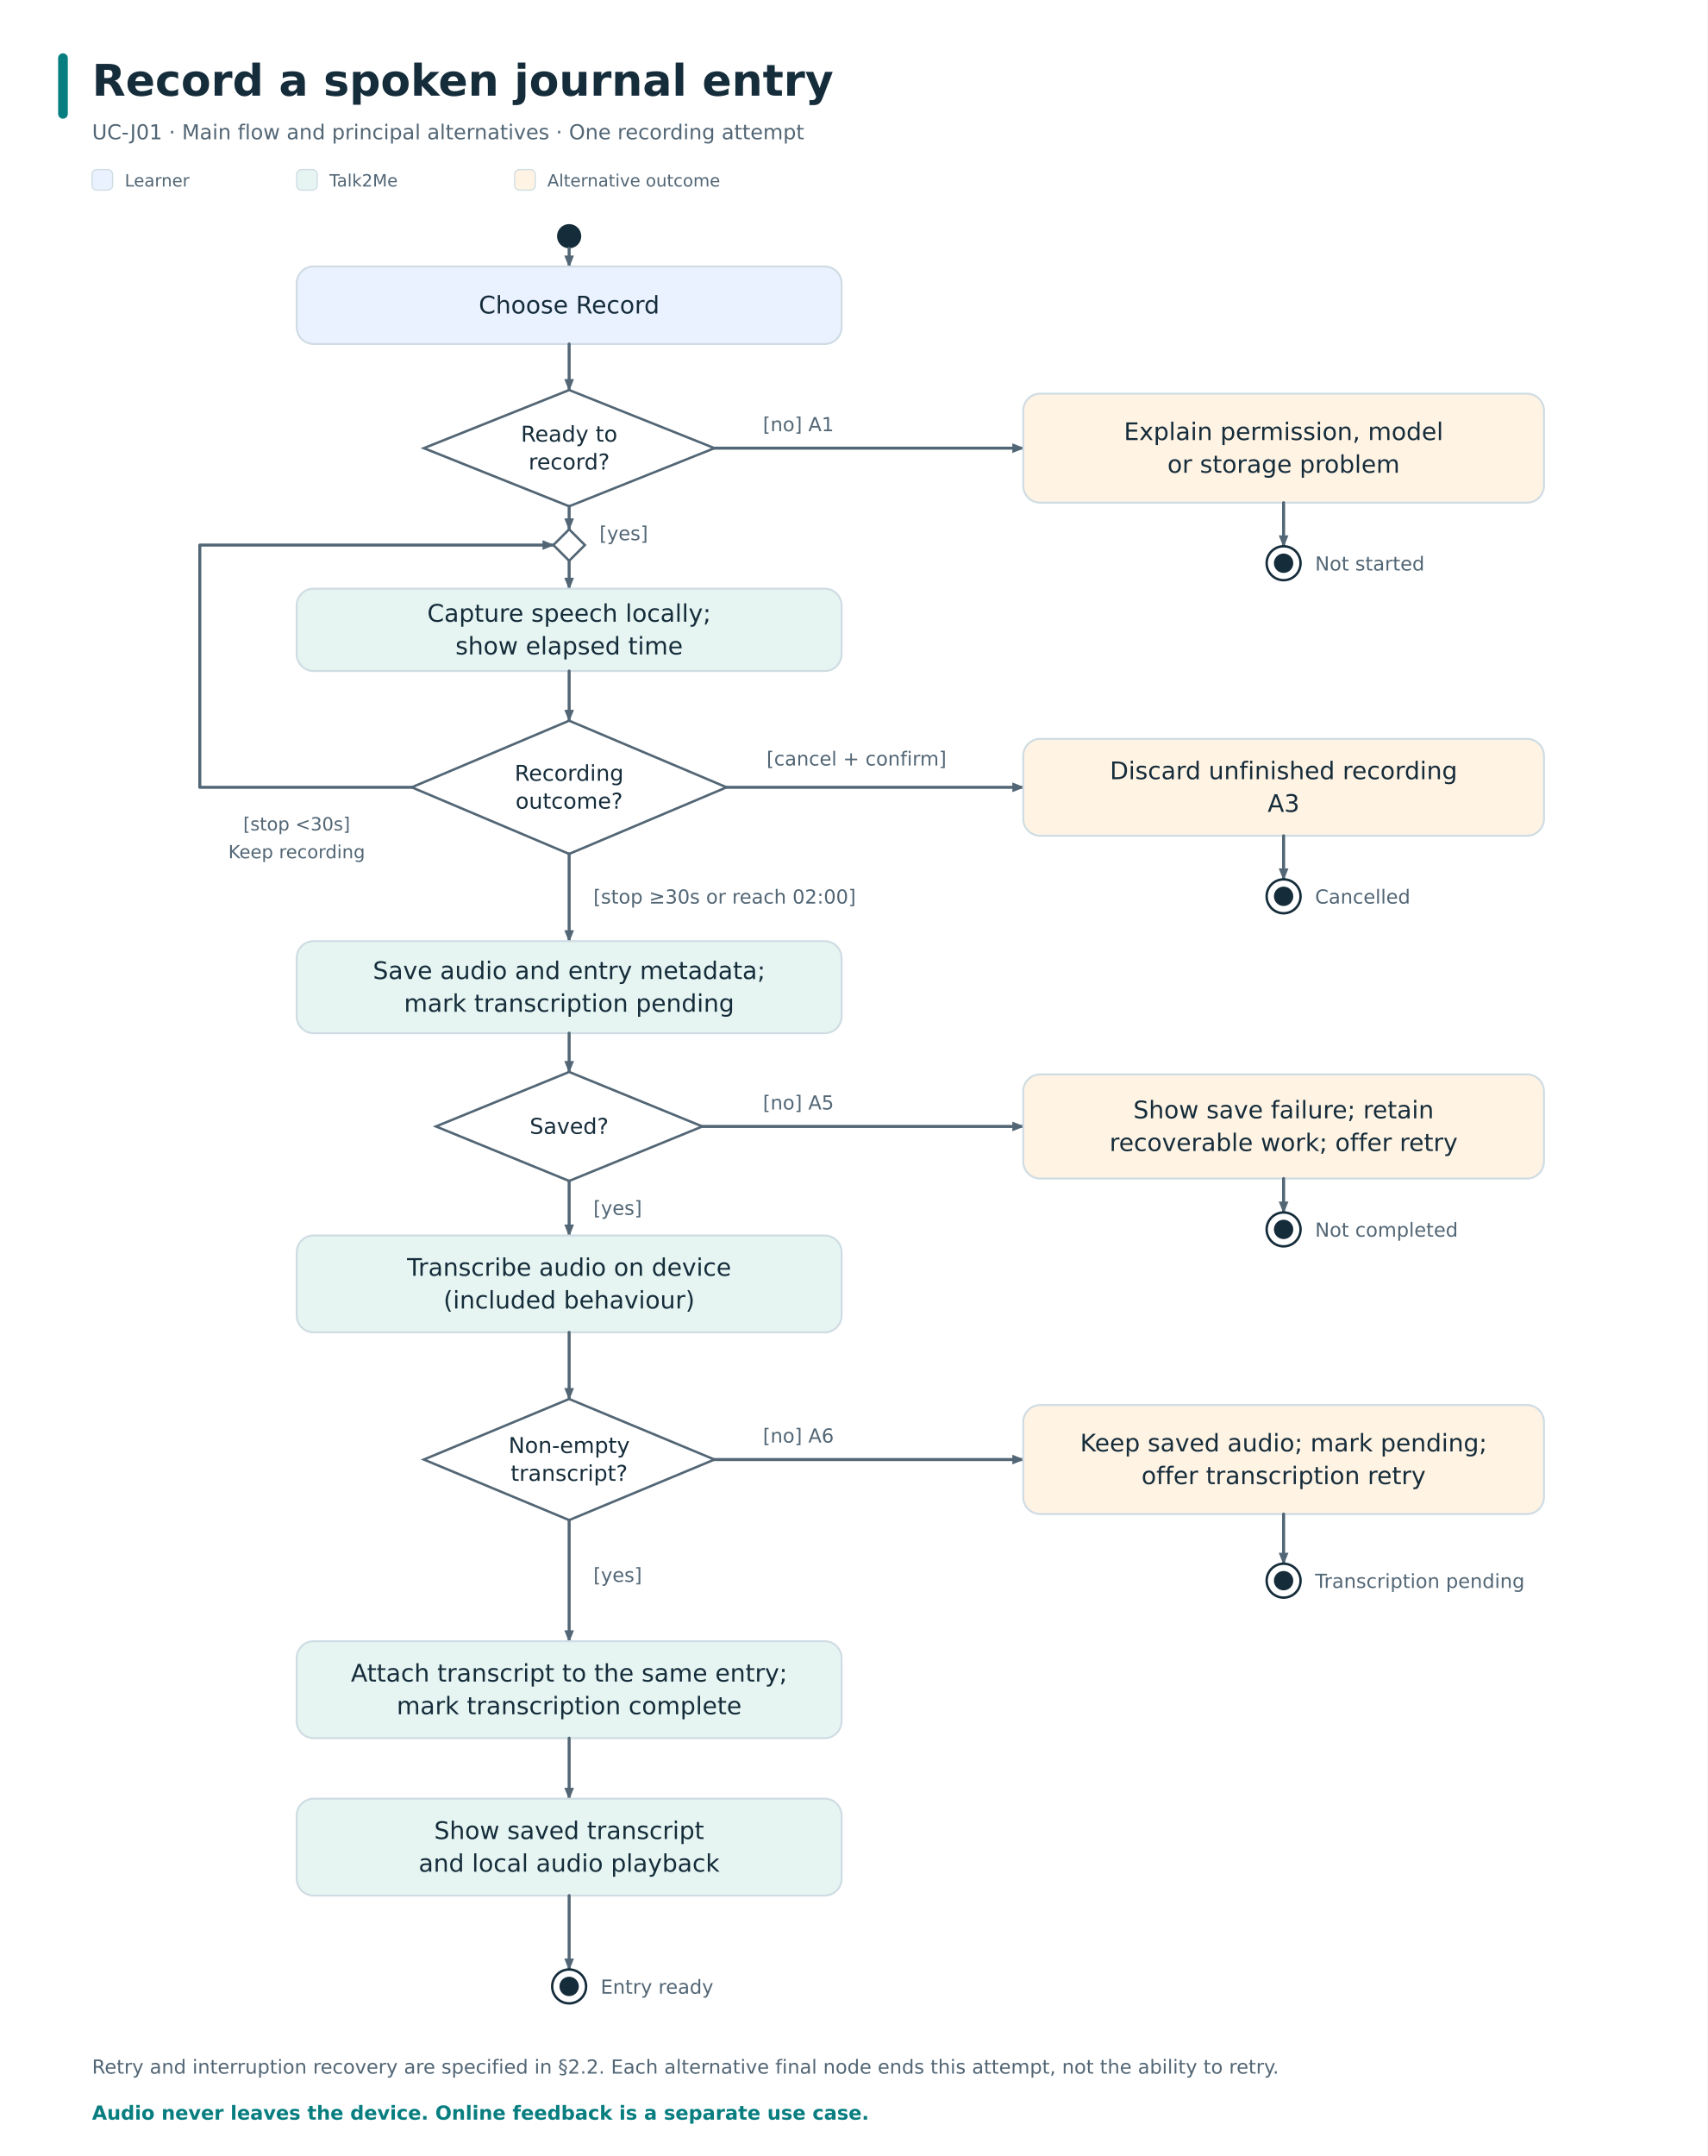
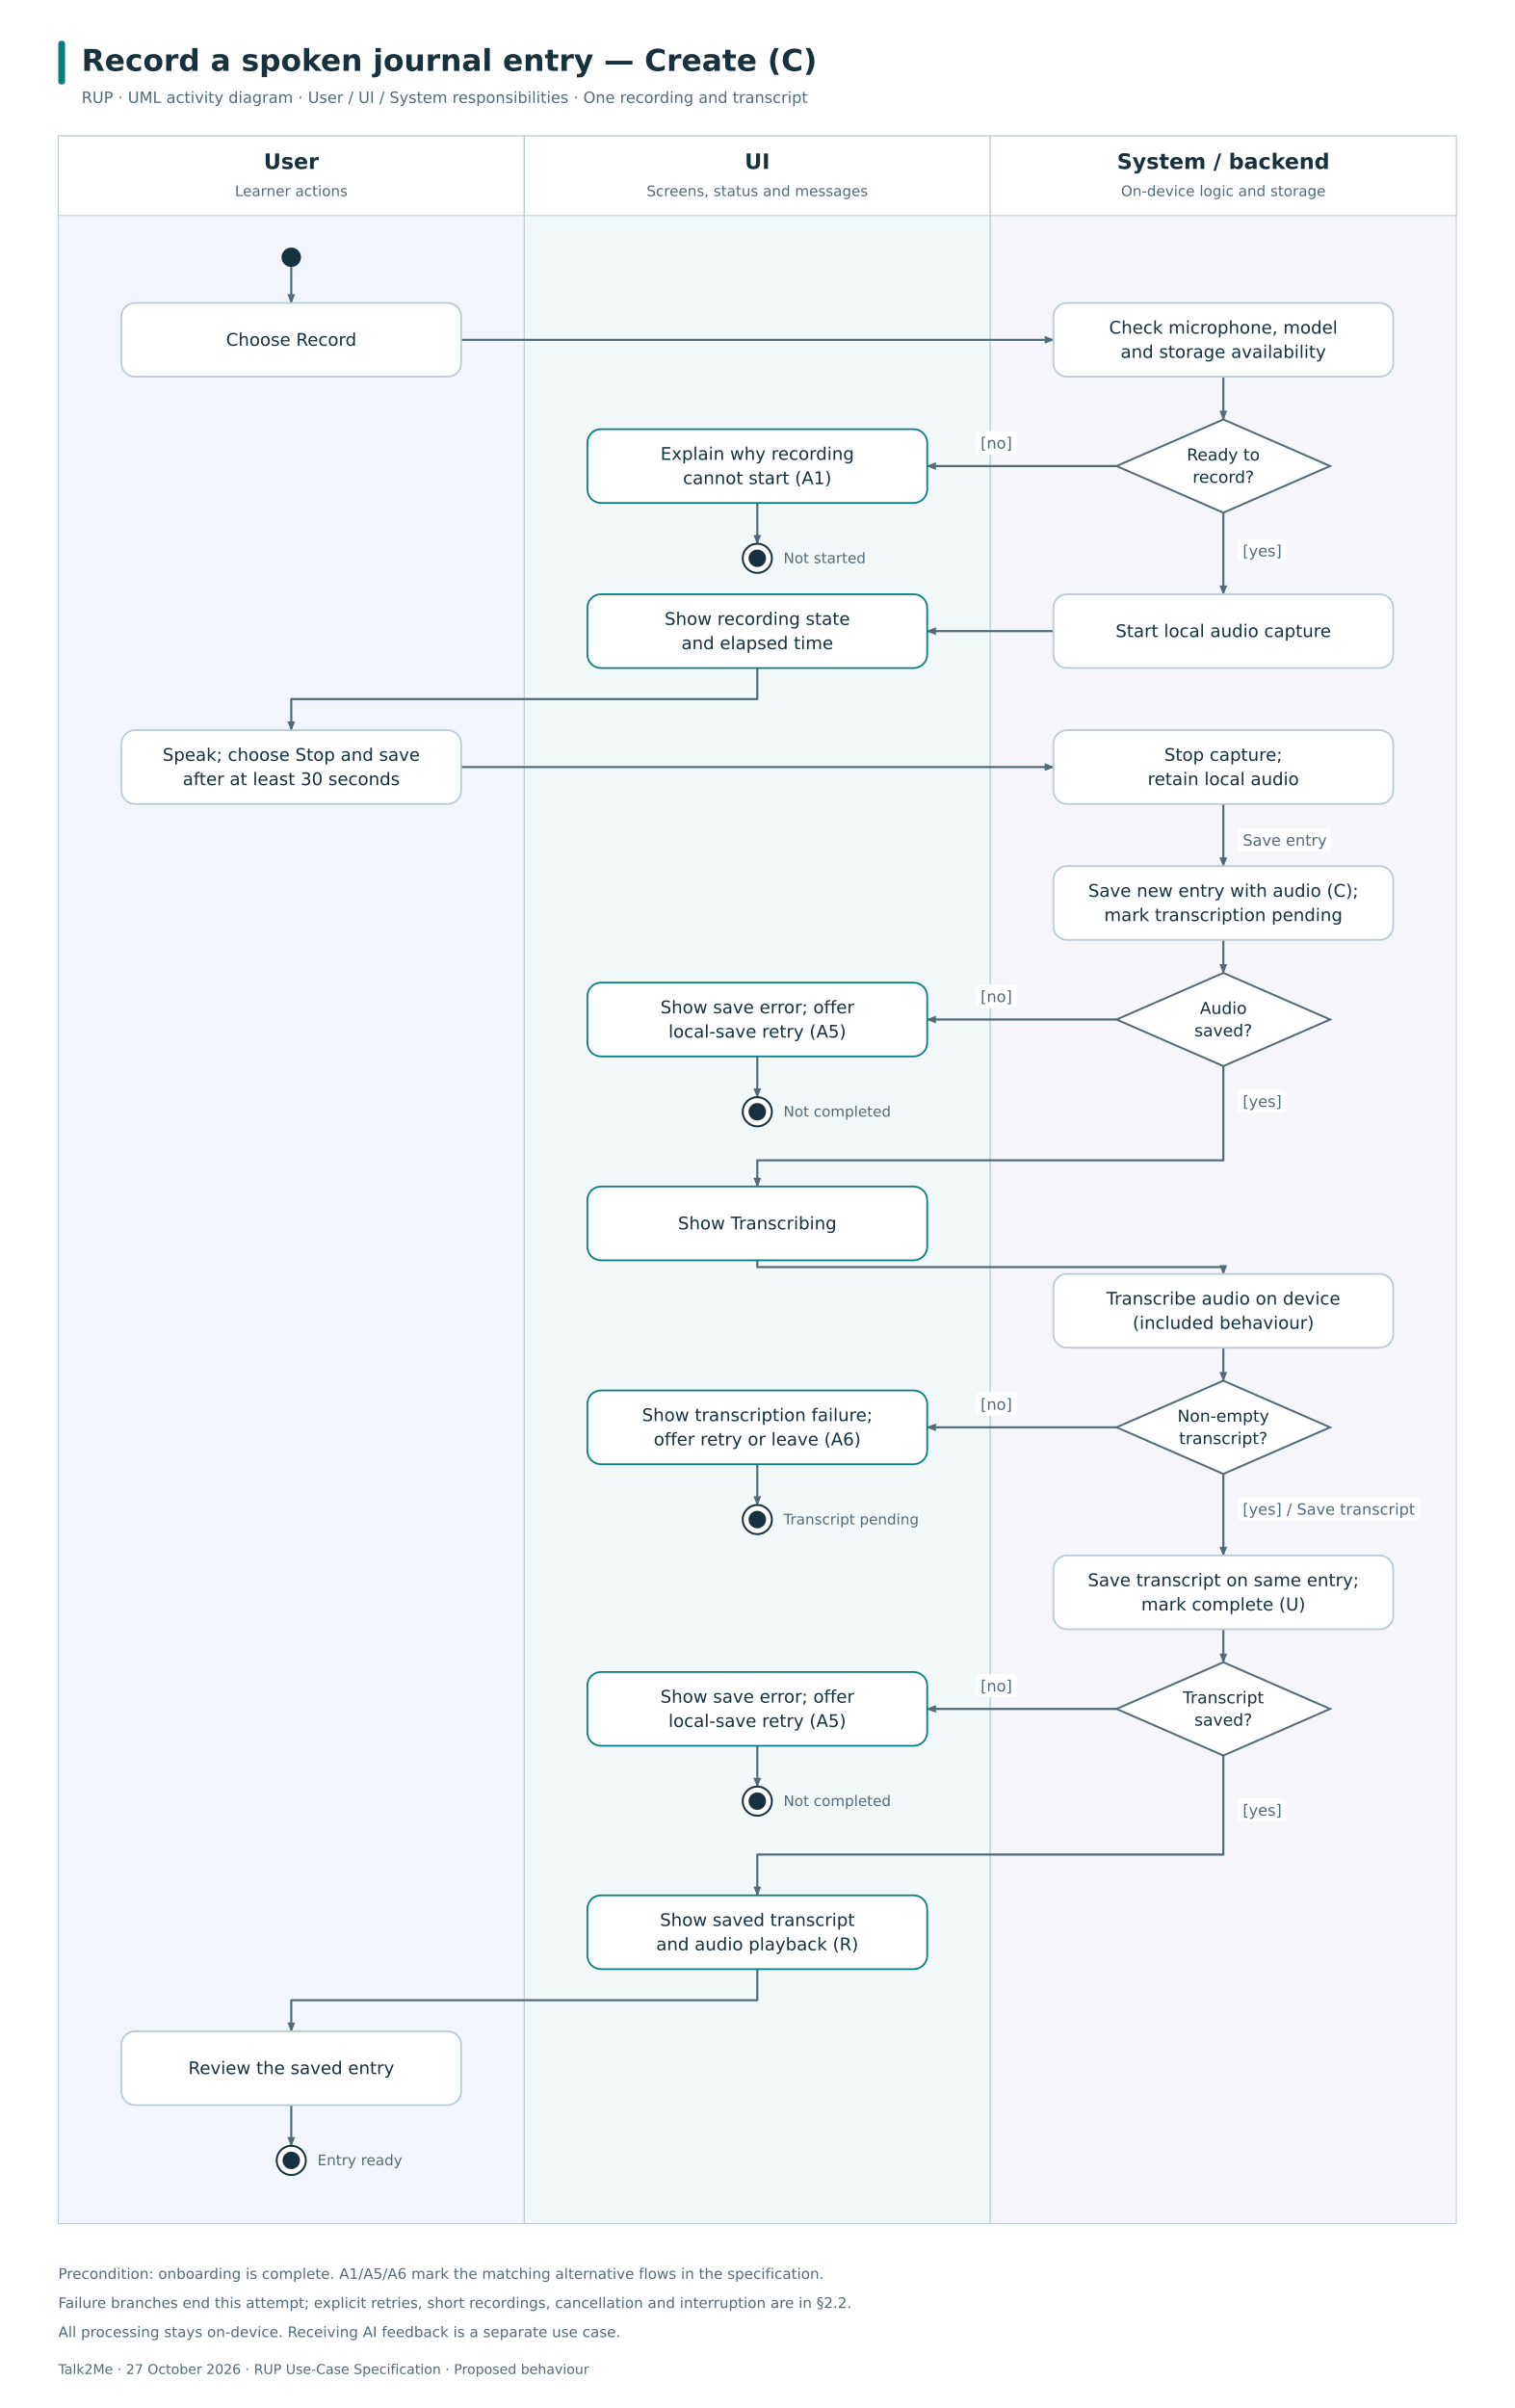
- <svg xmlns="http://www.w3.org/2000/svg" width="1410" height="1780" viewBox="0 0 1410 1780" role="img">
+ <svg xmlns="http://www.w3.org/2000/svg" width="1560" height="2480" viewBox="0 0 1560 2480" role="img">
  <defs>
    <marker id="arrow" markerWidth="10" markerHeight="8" refX="9" refY="4" orient="auto" markerUnits="userSpaceOnUse">
-       <path d="M0,0 L10,4 L0,8 Z" fill="#526675" />
+       <path d="M0,0 L10,4 L0,8 Z" fill="#536B78" />
    </marker>
  </defs>
-   <rect x="0" y="0" width="1410" height="1780" rx="0" fill="white" stroke="none" stroke-width="1" />
-   <rect x="48" y="44" width="8" height="54" rx="4" fill="#087E80" stroke="none" stroke-width="1" />
-   <text x="76" y="79" fill="#152C3A" font-family="DejaVu Sans, sans-serif" font-size="36" font-weight="700" text-anchor="start">Record a spoken journal entry</text>
-   <text x="76" y="115" fill="#526675" font-family="DejaVu Sans, sans-serif" font-size="17" font-weight="400" text-anchor="start">UC-J01 · Main flow and principal alternatives · One recording attempt</text>
-   <rect x="76" y="140" width="17" height="17" rx="4" fill="#EAF1FF" stroke="#CFDCE3" stroke-width="1" />
-   <text x="103" y="154" fill="#526675" font-family="DejaVu Sans, sans-serif" font-size="14" font-weight="400" text-anchor="start">Learner</text>
-   <rect x="245" y="140" width="17" height="17" rx="4" fill="#E6F5F2" stroke="#CFDCE3" stroke-width="1" />
-   <text x="272" y="154" fill="#526675" font-family="DejaVu Sans, sans-serif" font-size="14" font-weight="400" text-anchor="start">Talk2Me</text>
-   <rect x="425" y="140" width="17" height="17" rx="4" fill="#FFF3E4" stroke="#CFDCE3" stroke-width="1" />
-   <text x="452" y="154" fill="#526675" font-family="DejaVu Sans, sans-serif" font-size="14" font-weight="400" text-anchor="start">Alternative outcome</text>
-   <circle cx="470" cy="195" r="10" fill="#152C3A" stroke="none" stroke-width="1" />
-   <path d="M470,205 L470,220" fill="none" stroke="#526675" stroke-width="2.5" stroke-linecap="round" stroke-linejoin="round" marker-end="url(#arrow)" />
-   <rect x="245.0" y="220.0" width="450" height="64" rx="14" fill="#EAF1FF" stroke="#CFDCE3" stroke-width="1.6" />
-   <text x="470" y="258.8" fill="#152C3A" font-family="DejaVu Sans, sans-serif" font-size="20" font-weight="400" text-anchor="middle">Choose Record</text>
-   <path d="M470,284 L470,322" fill="none" stroke="#526675" stroke-width="2.5" stroke-linecap="round" stroke-linejoin="round" marker-end="url(#arrow)" />
-   <polygon points="470,322.0 590.0,370 470,418.0 350.0,370" fill="white" stroke="#526675" stroke-width="2" />
-   <text x="470" y="364.62" fill="#152C3A" font-family="DejaVu Sans, sans-serif" font-size="18" font-weight="400" text-anchor="middle">Ready to</text>
-   <text x="470" y="387.62" fill="#152C3A" font-family="DejaVu Sans, sans-serif" font-size="18" font-weight="400" text-anchor="middle">record?</text>
-   <path d="M590,370 L845,370" fill="none" stroke="#526675" stroke-width="2.5" stroke-linecap="round" stroke-linejoin="round" marker-end="url(#arrow)" />
-   <text x="630" y="356" fill="#526675" font-family="DejaVu Sans, sans-serif" font-size="16" font-weight="400" text-anchor="start">[no] A1</text>
-   <rect x="845.0" y="325.0" width="430" height="90" rx="14" fill="#FFF3E4" stroke="#CFDCE3" stroke-width="1.6" />
-   <text x="1060" y="363.3" fill="#152C3A" font-family="DejaVu Sans, sans-serif" font-size="20" font-weight="400" text-anchor="middle">Explain permission, model</text>
-   <text x="1060" y="390.3" fill="#152C3A" font-family="DejaVu Sans, sans-serif" font-size="20" font-weight="400" text-anchor="middle">or storage problem</text>
-   <path d="M1060,415 L1060,451" fill="none" stroke="#526675" stroke-width="2.5" stroke-linecap="round" stroke-linejoin="round" marker-end="url(#arrow)" />
-   <circle cx="1060" cy="465" r="14" fill="white" stroke="#152C3A" stroke-width="2" />
-   <circle cx="1060" cy="465" r="8" fill="#152C3A" stroke="none" stroke-width="1" />
-   <text x="1086" y="471" fill="#526675" font-family="DejaVu Sans, sans-serif" font-size="16" font-weight="400" text-anchor="start">Not started</text>
-   <path d="M470,418 L470,437" fill="none" stroke="#526675" stroke-width="2.5" stroke-linecap="round" stroke-linejoin="round" marker-end="url(#arrow)" />
-   <text x="495" y="446" fill="#526675" font-family="DejaVu Sans, sans-serif" font-size="16" font-weight="400" text-anchor="start">[yes]</text>
-   <polygon points="470,437.0 483.0,450 470,463.0 457.0,450" fill="white" stroke="#526675" stroke-width="2" />
-   <text x="470" y="456.12" fill="#152C3A" font-family="DejaVu Sans, sans-serif" font-size="18" font-weight="400" text-anchor="middle" />
-   <path d="M470,463 L470,486" fill="none" stroke="#526675" stroke-width="2.5" stroke-linecap="round" stroke-linejoin="round" marker-end="url(#arrow)" />
-   <rect x="245.0" y="486.0" width="450" height="68" rx="14" fill="#E6F5F2" stroke="#CFDCE3" stroke-width="1.6" />
-   <text x="470" y="513.3" fill="#152C3A" font-family="DejaVu Sans, sans-serif" font-size="20" font-weight="400" text-anchor="middle">Capture speech locally;</text>
-   <text x="470" y="540.3" fill="#152C3A" font-family="DejaVu Sans, sans-serif" font-size="20" font-weight="400" text-anchor="middle">show elapsed time</text>
-   <path d="M470,554 L470,595" fill="none" stroke="#526675" stroke-width="2.5" stroke-linecap="round" stroke-linejoin="round" marker-end="url(#arrow)" />
-   <polygon points="470,595.0 600.0,650 470,705.0 340.0,650" fill="white" stroke="#526675" stroke-width="2" />
-   <text x="470" y="644.62" fill="#152C3A" font-family="DejaVu Sans, sans-serif" font-size="18" font-weight="400" text-anchor="middle">Recording</text>
-   <text x="470" y="667.62" fill="#152C3A" font-family="DejaVu Sans, sans-serif" font-size="18" font-weight="400" text-anchor="middle">outcome?</text>
-   <path d="M340,650 L165,650 L165,450 L457,450" fill="none" stroke="#526675" stroke-width="2.5" stroke-linecap="round" stroke-linejoin="round" marker-end="url(#arrow)" />
-   <text x="245" y="685.6" fill="#526675" font-family="DejaVu Sans, sans-serif" font-size="15" font-weight="400" text-anchor="middle">[stop &lt;30s]</text>
-   <text x="245" y="708.6" fill="#526675" font-family="DejaVu Sans, sans-serif" font-size="15" font-weight="400" text-anchor="middle">Keep recording</text>
-   <path d="M600,650 L845,650" fill="none" stroke="#526675" stroke-width="2.5" stroke-linecap="round" stroke-linejoin="round" marker-end="url(#arrow)" />
-   <text x="633" y="632" fill="#526675" font-family="DejaVu Sans, sans-serif" font-size="16" font-weight="400" text-anchor="start">[cancel + confirm]</text>
-   <rect x="845.0" y="610.0" width="430" height="80" rx="14" fill="#FFF3E4" stroke="#CFDCE3" stroke-width="1.6" />
-   <text x="1060" y="643.3" fill="#152C3A" font-family="DejaVu Sans, sans-serif" font-size="20" font-weight="400" text-anchor="middle">Discard unfinished recording</text>
-   <text x="1060" y="670.3" fill="#152C3A" font-family="DejaVu Sans, sans-serif" font-size="20" font-weight="400" text-anchor="middle">A3</text>
-   <path d="M1060,690 L1060,726" fill="none" stroke="#526675" stroke-width="2.5" stroke-linecap="round" stroke-linejoin="round" marker-end="url(#arrow)" />
-   <circle cx="1060" cy="740" r="14" fill="white" stroke="#152C3A" stroke-width="2" />
-   <circle cx="1060" cy="740" r="8" fill="#152C3A" stroke="none" stroke-width="1" />
-   <text x="1086" y="746" fill="#526675" font-family="DejaVu Sans, sans-serif" font-size="16" font-weight="400" text-anchor="start">Cancelled</text>
-   <path d="M470,705 L470,777" fill="none" stroke="#526675" stroke-width="2.5" stroke-linecap="round" stroke-linejoin="round" marker-end="url(#arrow)" />
-   <text x="490" y="746" fill="#526675" font-family="DejaVu Sans, sans-serif" font-size="16" font-weight="400" text-anchor="start">[stop ≥30s or reach 02:00]</text>
-   <rect x="245.0" y="777.0" width="450" height="76" rx="14" fill="#E6F5F2" stroke="#CFDCE3" stroke-width="1.6" />
-   <text x="470" y="808.3" fill="#152C3A" font-family="DejaVu Sans, sans-serif" font-size="20" font-weight="400" text-anchor="middle">Save audio and entry metadata;</text>
-   <text x="470" y="835.3" fill="#152C3A" font-family="DejaVu Sans, sans-serif" font-size="20" font-weight="400" text-anchor="middle">mark transcription pending</text>
-   <path d="M470,853 L470,885" fill="none" stroke="#526675" stroke-width="2.5" stroke-linecap="round" stroke-linejoin="round" marker-end="url(#arrow)" />
-   <polygon points="470,885.0 580.0,930 470,975.0 360.0,930" fill="white" stroke="#526675" stroke-width="2" />
-   <text x="470" y="936.12" fill="#152C3A" font-family="DejaVu Sans, sans-serif" font-size="18" font-weight="400" text-anchor="middle">Saved?</text>
-   <path d="M580,930 L845,930" fill="none" stroke="#526675" stroke-width="2.5" stroke-linecap="round" stroke-linejoin="round" marker-end="url(#arrow)" />
-   <text x="630" y="916" fill="#526675" font-family="DejaVu Sans, sans-serif" font-size="16" font-weight="400" text-anchor="start">[no] A5</text>
-   <rect x="845.0" y="887.0" width="430" height="86" rx="14" fill="#FFF3E4" stroke="#CFDCE3" stroke-width="1.6" />
-   <text x="1060" y="923.3" fill="#152C3A" font-family="DejaVu Sans, sans-serif" font-size="20" font-weight="400" text-anchor="middle">Show save failure; retain</text>
-   <text x="1060" y="950.3" fill="#152C3A" font-family="DejaVu Sans, sans-serif" font-size="20" font-weight="400" text-anchor="middle">recoverable work; offer retry</text>
-   <path d="M1060,973 L1060,1001" fill="none" stroke="#526675" stroke-width="2.5" stroke-linecap="round" stroke-linejoin="round" marker-end="url(#arrow)" />
-   <circle cx="1060" cy="1015" r="14" fill="white" stroke="#152C3A" stroke-width="2" />
-   <circle cx="1060" cy="1015" r="8" fill="#152C3A" stroke="none" stroke-width="1" />
-   <text x="1086" y="1021" fill="#526675" font-family="DejaVu Sans, sans-serif" font-size="16" font-weight="400" text-anchor="start">Not completed</text>
-   <path d="M470,975 L470,1020" fill="none" stroke="#526675" stroke-width="2.5" stroke-linecap="round" stroke-linejoin="round" marker-end="url(#arrow)" />
-   <text x="490" y="1003" fill="#526675" font-family="DejaVu Sans, sans-serif" font-size="16" font-weight="400" text-anchor="start">[yes]</text>
-   <rect x="245.0" y="1020.0" width="450" height="80" rx="14" fill="#E6F5F2" stroke="#CFDCE3" stroke-width="1.6" />
-   <text x="470" y="1053.3" fill="#152C3A" font-family="DejaVu Sans, sans-serif" font-size="20" font-weight="400" text-anchor="middle">Transcribe audio on device</text>
-   <text x="470" y="1080.3" fill="#152C3A" font-family="DejaVu Sans, sans-serif" font-size="20" font-weight="400" text-anchor="middle">(included behaviour)</text>
-   <path d="M470,1100 L470,1155" fill="none" stroke="#526675" stroke-width="2.5" stroke-linecap="round" stroke-linejoin="round" marker-end="url(#arrow)" />
-   <polygon points="470,1155.0 590.0,1205 470,1255.0 350.0,1205" fill="white" stroke="#526675" stroke-width="2" />
-   <text x="470" y="1199.62" fill="#152C3A" font-family="DejaVu Sans, sans-serif" font-size="18" font-weight="400" text-anchor="middle">Non-empty</text>
-   <text x="470" y="1222.62" fill="#152C3A" font-family="DejaVu Sans, sans-serif" font-size="18" font-weight="400" text-anchor="middle">transcript?</text>
-   <path d="M590,1205 L845,1205" fill="none" stroke="#526675" stroke-width="2.5" stroke-linecap="round" stroke-linejoin="round" marker-end="url(#arrow)" />
-   <text x="630" y="1191" fill="#526675" font-family="DejaVu Sans, sans-serif" font-size="16" font-weight="400" text-anchor="start">[no] A6</text>
-   <rect x="845.0" y="1160.0" width="430" height="90" rx="14" fill="#FFF3E4" stroke="#CFDCE3" stroke-width="1.6" />
-   <text x="1060" y="1198.3" fill="#152C3A" font-family="DejaVu Sans, sans-serif" font-size="20" font-weight="400" text-anchor="middle">Keep saved audio; mark pending;</text>
-   <text x="1060" y="1225.3" fill="#152C3A" font-family="DejaVu Sans, sans-serif" font-size="20" font-weight="400" text-anchor="middle">offer transcription retry</text>
-   <path d="M1060,1250 L1060,1291" fill="none" stroke="#526675" stroke-width="2.5" stroke-linecap="round" stroke-linejoin="round" marker-end="url(#arrow)" />
-   <circle cx="1060" cy="1305" r="14" fill="white" stroke="#152C3A" stroke-width="2" />
-   <circle cx="1060" cy="1305" r="8" fill="#152C3A" stroke="none" stroke-width="1" />
-   <text x="1086" y="1311" fill="#526675" font-family="DejaVu Sans, sans-serif" font-size="16" font-weight="400" text-anchor="start">Transcription pending</text>
-   <path d="M470,1255 L470,1355" fill="none" stroke="#526675" stroke-width="2.5" stroke-linecap="round" stroke-linejoin="round" marker-end="url(#arrow)" />
-   <text x="490" y="1306" fill="#526675" font-family="DejaVu Sans, sans-serif" font-size="16" font-weight="400" text-anchor="start">[yes]</text>
-   <rect x="245.0" y="1355.0" width="450" height="80" rx="14" fill="#E6F5F2" stroke="#CFDCE3" stroke-width="1.6" />
-   <text x="470" y="1388.3" fill="#152C3A" font-family="DejaVu Sans, sans-serif" font-size="20" font-weight="400" text-anchor="middle">Attach transcript to the same entry;</text>
-   <text x="470" y="1415.3" fill="#152C3A" font-family="DejaVu Sans, sans-serif" font-size="20" font-weight="400" text-anchor="middle">mark transcription complete</text>
-   <path d="M470,1435 L470,1485" fill="none" stroke="#526675" stroke-width="2.5" stroke-linecap="round" stroke-linejoin="round" marker-end="url(#arrow)" />
-   <rect x="245.0" y="1485.0" width="450" height="80" rx="14" fill="#E6F5F2" stroke="#CFDCE3" stroke-width="1.6" />
-   <text x="470" y="1518.3" fill="#152C3A" font-family="DejaVu Sans, sans-serif" font-size="20" font-weight="400" text-anchor="middle">Show saved transcript</text>
-   <text x="470" y="1545.3" fill="#152C3A" font-family="DejaVu Sans, sans-serif" font-size="20" font-weight="400" text-anchor="middle">and local audio playback</text>
-   <path d="M470,1565 L470,1626" fill="none" stroke="#526675" stroke-width="2.5" stroke-linecap="round" stroke-linejoin="round" marker-end="url(#arrow)" />
-   <circle cx="470" cy="1640" r="14" fill="white" stroke="#152C3A" stroke-width="2" />
-   <circle cx="470" cy="1640" r="8" fill="#152C3A" stroke="none" stroke-width="1" />
-   <text x="496" y="1646" fill="#526675" font-family="DejaVu Sans, sans-serif" font-size="16" font-weight="400" text-anchor="start">Entry ready</text>
-   <text x="76" y="1712" fill="#526675" font-family="DejaVu Sans, sans-serif" font-size="16" font-weight="400" text-anchor="start">Retry and interruption recovery are specified in §2.2. Each alternative final node ends this attempt, not the ability to retry.</text>
-   <text x="76" y="1750" fill="#087E80" font-family="DejaVu Sans, sans-serif" font-size="16" font-weight="700" text-anchor="start">Audio never leaves the device. Online feedback is a separate use case.</text>
+   <rect x="0" y="0" width="1560" height="2480" rx="0" fill="white" stroke="none" stroke-width="1" />
+   <rect x="60" y="42" width="7" height="45" rx="3" fill="#087E80" stroke="none" stroke-width="1" />
+   <text x="84" y="73" font-family="DejaVu Sans, sans-serif" font-size="31" font-weight="700" fill="#17313E" text-anchor="start">Record a spoken journal entry — Create (C)</text>
+   <text x="84" y="106" font-family="DejaVu Sans, sans-serif" font-size="16" font-weight="400" fill="#536B78" text-anchor="start">RUP · UML activity diagram · User / UI / System responsibilities · One recording and transcript</text>
+   <rect x="60" y="140" width="480" height="2150" rx="0" fill="#F2F6FC" stroke="#B9CBD4" stroke-width="1" />
+   <rect x="60" y="140" width="480" height="82" rx="0" fill="white" stroke="#B9CBD4" stroke-width="1" />
+   <text x="300" y="174" font-family="DejaVu Sans, sans-serif" font-size="22" font-weight="700" fill="#17313E" text-anchor="middle">User</text>
+   <text x="300" y="202" font-family="DejaVu Sans, sans-serif" font-size="15" font-weight="400" fill="#536B78" text-anchor="middle">Learner actions</text>
+   <rect x="540" y="140" width="480" height="2150" rx="0" fill="#F1F8F7" stroke="#B9CBD4" stroke-width="1" />
+   <rect x="540" y="140" width="480" height="82" rx="0" fill="white" stroke="#B9CBD4" stroke-width="1" />
+   <text x="780" y="174" font-family="DejaVu Sans, sans-serif" font-size="22" font-weight="700" fill="#17313E" text-anchor="middle">UI</text>
+   <text x="780" y="202" font-family="DejaVu Sans, sans-serif" font-size="15" font-weight="400" fill="#536B78" text-anchor="middle">Screens, status and messages</text>
+   <rect x="1020" y="140" width="480" height="2150" rx="0" fill="#F5F5FA" stroke="#B9CBD4" stroke-width="1" />
+   <rect x="1020" y="140" width="480" height="82" rx="0" fill="white" stroke="#B9CBD4" stroke-width="1" />
+   <text x="1260" y="174" font-family="DejaVu Sans, sans-serif" font-size="22" font-weight="700" fill="#17313E" text-anchor="middle">System / backend</text>
+   <text x="1260" y="202" font-family="DejaVu Sans, sans-serif" font-size="15" font-weight="400" fill="#536B78" text-anchor="middle">On-device logic and storage</text>
+   <path d="M300,275.0 L300,312.0" fill="none" stroke="#536B78" stroke-width="2.2" stroke-linejoin="round" marker-end="url(#arrow)" />
+   <path d="M475.0,350 L1085.0,350" fill="none" stroke="#536B78" stroke-width="2.2" stroke-linejoin="round" marker-end="url(#arrow)" />
+   <path d="M1260,388.0 L1260,432.0" fill="none" stroke="#536B78" stroke-width="2.2" stroke-linejoin="round" marker-end="url(#arrow)" />
+   <path d="M1150.0,480 L955.0,480" fill="none" stroke="#536B78" stroke-width="2.2" stroke-linejoin="round" marker-end="url(#arrow)" />
+   <path d="M780,518.0 L780,560.0" fill="none" stroke="#536B78" stroke-width="2.2" stroke-linejoin="round" marker-end="url(#arrow)" />
+   <path d="M1260,528.0 L1260,612.0" fill="none" stroke="#536B78" stroke-width="2.2" stroke-linejoin="round" marker-end="url(#arrow)" />
+   <path d="M1085.0,650 L955.0,650" fill="none" stroke="#536B78" stroke-width="2.2" stroke-linejoin="round" marker-end="url(#arrow)" />
+   <path d="M780,688.0 L780,720.0 L300,720.0 L300,752.0" fill="none" stroke="#536B78" stroke-width="2.2" stroke-linejoin="round" marker-end="url(#arrow)" />
+   <path d="M475.0,790 L1085.0,790" fill="none" stroke="#536B78" stroke-width="2.2" stroke-linejoin="round" marker-end="url(#arrow)" />
+   <path d="M1260,828.0 L1260,892.0" fill="none" stroke="#536B78" stroke-width="2.2" stroke-linejoin="round" marker-end="url(#arrow)" />
+   <path d="M1260,968.0 L1260,1002.0" fill="none" stroke="#536B78" stroke-width="2.2" stroke-linejoin="round" marker-end="url(#arrow)" />
+   <path d="M1150.0,1050 L955.0,1050" fill="none" stroke="#536B78" stroke-width="2.2" stroke-linejoin="round" marker-end="url(#arrow)" />
+   <path d="M780,1088.0 L780,1130.0" fill="none" stroke="#536B78" stroke-width="2.2" stroke-linejoin="round" marker-end="url(#arrow)" />
+   <path d="M1260,1098.0 L1260,1195 L780,1195 L780,1222.0" fill="none" stroke="#536B78" stroke-width="2.2" stroke-linejoin="round" marker-end="url(#arrow)" />
+   <path d="M780,1298.0 L780,1305.0 L1260,1305.0 L1260,1312.0" fill="none" stroke="#536B78" stroke-width="2.2" stroke-linejoin="round" marker-end="url(#arrow)" />
+   <path d="M1260,1388.0 L1260,1422.0" fill="none" stroke="#536B78" stroke-width="2.2" stroke-linejoin="round" marker-end="url(#arrow)" />
+   <path d="M1150.0,1470 L955.0,1470" fill="none" stroke="#536B78" stroke-width="2.2" stroke-linejoin="round" marker-end="url(#arrow)" />
+   <path d="M780,1508.0 L780,1550.0" fill="none" stroke="#536B78" stroke-width="2.2" stroke-linejoin="round" marker-end="url(#arrow)" />
+   <path d="M1260,1518.0 L1260,1602.0" fill="none" stroke="#536B78" stroke-width="2.2" stroke-linejoin="round" marker-end="url(#arrow)" />
+   <path d="M1260,1678.0 L1260,1712.0" fill="none" stroke="#536B78" stroke-width="2.2" stroke-linejoin="round" marker-end="url(#arrow)" />
+   <path d="M1150.0,1760 L955.0,1760" fill="none" stroke="#536B78" stroke-width="2.2" stroke-linejoin="round" marker-end="url(#arrow)" />
+   <path d="M780,1798.0 L780,1840.0" fill="none" stroke="#536B78" stroke-width="2.2" stroke-linejoin="round" marker-end="url(#arrow)" />
+   <path d="M1260,1808.0 L1260,1910 L780,1910 L780,1952.0" fill="none" stroke="#536B78" stroke-width="2.2" stroke-linejoin="round" marker-end="url(#arrow)" />
+   <path d="M780,2028.0 L780,2060.0 L300,2060.0 L300,2092.0" fill="none" stroke="#536B78" stroke-width="2.2" stroke-linejoin="round" marker-end="url(#arrow)" />
+   <path d="M300,2168.0 L300,2210.0" fill="none" stroke="#536B78" stroke-width="2.2" stroke-linejoin="round" marker-end="url(#arrow)" />
+   <circle cx="300" cy="265" r="10" fill="#17313E" />
+   <rect x="125.0" y="312.0" width="350" height="76" rx="14" fill="white" stroke="#B9CBD4" stroke-width="1.8" />
+   <text x="300" y="356.12" font-family="DejaVu Sans, sans-serif" font-size="18" font-weight="400" fill="#17313E" text-anchor="middle">Choose Record</text>
+   <rect x="1085.0" y="312.0" width="350" height="76" rx="14" fill="white" stroke="#B9CBD4" stroke-width="1.8" />
+   <text x="1260" y="343.62" font-family="DejaVu Sans, sans-serif" font-size="18" font-weight="400" fill="#17313E" text-anchor="middle">Check microphone, model</text>
+   <text x="1260" y="368.62" font-family="DejaVu Sans, sans-serif" font-size="18" font-weight="400" fill="#17313E" text-anchor="middle">and storage availability</text>
+   <polygon points="1260,432.0 1370.0,480 1260,528.0 1150.0,480" fill="white" stroke="#536B78" stroke-width="2" />
+   <text x="1260" y="474.28" font-family="DejaVu Sans, sans-serif" font-size="17" font-weight="400" fill="#17313E" text-anchor="middle">Ready to</text>
+   <text x="1260" y="497.28" font-family="DejaVu Sans, sans-serif" font-size="17" font-weight="400" fill="#17313E" text-anchor="middle">record?</text>
+   <rect x="605.0" y="442.0" width="350" height="76" rx="14" fill="white" stroke="#087E80" stroke-width="1.8" />
+   <text x="780" y="473.62" font-family="DejaVu Sans, sans-serif" font-size="18" font-weight="400" fill="#17313E" text-anchor="middle">Explain why recording</text>
+   <text x="780" y="498.62" font-family="DejaVu Sans, sans-serif" font-size="18" font-weight="400" fill="#17313E" text-anchor="middle">cannot start (A1)</text>
+   <circle cx="780" cy="575" r="15" fill="white" stroke="#17313E" stroke-width="2" />
+   <circle cx="780" cy="575" r="9" fill="#17313E" />
+   <text x="807" y="580" font-family="DejaVu Sans, sans-serif" font-size="15" font-weight="400" fill="#536B78" text-anchor="start">Not started</text>
+   <rect x="1085.0" y="612.0" width="350" height="76" rx="14" fill="white" stroke="#B9CBD4" stroke-width="1.8" />
+   <text x="1260" y="656.12" font-family="DejaVu Sans, sans-serif" font-size="18" font-weight="400" fill="#17313E" text-anchor="middle">Start local audio capture</text>
+   <rect x="605.0" y="612.0" width="350" height="76" rx="14" fill="white" stroke="#087E80" stroke-width="1.8" />
+   <text x="780" y="643.62" font-family="DejaVu Sans, sans-serif" font-size="18" font-weight="400" fill="#17313E" text-anchor="middle">Show recording state</text>
+   <text x="780" y="668.62" font-family="DejaVu Sans, sans-serif" font-size="18" font-weight="400" fill="#17313E" text-anchor="middle">and elapsed time</text>
+   <rect x="125.0" y="752.0" width="350" height="76" rx="14" fill="white" stroke="#B9CBD4" stroke-width="1.8" />
+   <text x="300" y="783.62" font-family="DejaVu Sans, sans-serif" font-size="18" font-weight="400" fill="#17313E" text-anchor="middle">Speak; choose Stop and save</text>
+   <text x="300" y="808.62" font-family="DejaVu Sans, sans-serif" font-size="18" font-weight="400" fill="#17313E" text-anchor="middle">after at least 30 seconds</text>
+   <rect x="1085.0" y="752.0" width="350" height="76" rx="14" fill="white" stroke="#B9CBD4" stroke-width="1.8" />
+   <text x="1260" y="783.62" font-family="DejaVu Sans, sans-serif" font-size="18" font-weight="400" fill="#17313E" text-anchor="middle">Stop capture;</text>
+   <text x="1260" y="808.62" font-family="DejaVu Sans, sans-serif" font-size="18" font-weight="400" fill="#17313E" text-anchor="middle">retain local audio</text>
+   <rect x="1085.0" y="892.0" width="350" height="76" rx="14" fill="white" stroke="#B9CBD4" stroke-width="1.8" />
+   <text x="1260" y="923.62" font-family="DejaVu Sans, sans-serif" font-size="18" font-weight="400" fill="#17313E" text-anchor="middle">Save new entry with audio (C);</text>
+   <text x="1260" y="948.62" font-family="DejaVu Sans, sans-serif" font-size="18" font-weight="400" fill="#17313E" text-anchor="middle">mark transcription pending</text>
+   <polygon points="1260,1002.0 1370.0,1050 1260,1098.0 1150.0,1050" fill="white" stroke="#536B78" stroke-width="2" />
+   <text x="1260" y="1044.28" font-family="DejaVu Sans, sans-serif" font-size="17" font-weight="400" fill="#17313E" text-anchor="middle">Audio</text>
+   <text x="1260" y="1067.28" font-family="DejaVu Sans, sans-serif" font-size="17" font-weight="400" fill="#17313E" text-anchor="middle">saved?</text>
+   <rect x="605.0" y="1012.0" width="350" height="76" rx="14" fill="white" stroke="#087E80" stroke-width="1.8" />
+   <text x="780" y="1043.62" font-family="DejaVu Sans, sans-serif" font-size="18" font-weight="400" fill="#17313E" text-anchor="middle">Show save error; offer</text>
+   <text x="780" y="1068.62" font-family="DejaVu Sans, sans-serif" font-size="18" font-weight="400" fill="#17313E" text-anchor="middle">local-save retry (A5)</text>
+   <circle cx="780" cy="1145" r="15" fill="white" stroke="#17313E" stroke-width="2" />
+   <circle cx="780" cy="1145" r="9" fill="#17313E" />
+   <text x="807" y="1150" font-family="DejaVu Sans, sans-serif" font-size="15" font-weight="400" fill="#536B78" text-anchor="start">Not completed</text>
+   <rect x="605.0" y="1222.0" width="350" height="76" rx="14" fill="white" stroke="#087E80" stroke-width="1.8" />
+   <text x="780" y="1266.12" font-family="DejaVu Sans, sans-serif" font-size="18" font-weight="400" fill="#17313E" text-anchor="middle">Show Transcribing</text>
+   <rect x="1085.0" y="1312.0" width="350" height="76" rx="14" fill="white" stroke="#B9CBD4" stroke-width="1.8" />
+   <text x="1260" y="1343.62" font-family="DejaVu Sans, sans-serif" font-size="18" font-weight="400" fill="#17313E" text-anchor="middle">Transcribe audio on device</text>
+   <text x="1260" y="1368.62" font-family="DejaVu Sans, sans-serif" font-size="18" font-weight="400" fill="#17313E" text-anchor="middle">(included behaviour)</text>
+   <polygon points="1260,1422.0 1370.0,1470 1260,1518.0 1150.0,1470" fill="white" stroke="#536B78" stroke-width="2" />
+   <text x="1260" y="1464.28" font-family="DejaVu Sans, sans-serif" font-size="17" font-weight="400" fill="#17313E" text-anchor="middle">Non-empty</text>
+   <text x="1260" y="1487.28" font-family="DejaVu Sans, sans-serif" font-size="17" font-weight="400" fill="#17313E" text-anchor="middle">transcript?</text>
+   <rect x="605.0" y="1432.0" width="350" height="76" rx="14" fill="white" stroke="#087E80" stroke-width="1.8" />
+   <text x="780" y="1463.62" font-family="DejaVu Sans, sans-serif" font-size="18" font-weight="400" fill="#17313E" text-anchor="middle">Show transcription failure;</text>
+   <text x="780" y="1488.62" font-family="DejaVu Sans, sans-serif" font-size="18" font-weight="400" fill="#17313E" text-anchor="middle">offer retry or leave (A6)</text>
+   <circle cx="780" cy="1565" r="15" fill="white" stroke="#17313E" stroke-width="2" />
+   <circle cx="780" cy="1565" r="9" fill="#17313E" />
+   <text x="807" y="1570" font-family="DejaVu Sans, sans-serif" font-size="15" font-weight="400" fill="#536B78" text-anchor="start">Transcript pending</text>
+   <rect x="1085.0" y="1602.0" width="350" height="76" rx="14" fill="white" stroke="#B9CBD4" stroke-width="1.8" />
+   <text x="1260" y="1633.62" font-family="DejaVu Sans, sans-serif" font-size="18" font-weight="400" fill="#17313E" text-anchor="middle">Save transcript on same entry;</text>
+   <text x="1260" y="1658.62" font-family="DejaVu Sans, sans-serif" font-size="18" font-weight="400" fill="#17313E" text-anchor="middle">mark complete (U)</text>
+   <polygon points="1260,1712.0 1370.0,1760 1260,1808.0 1150.0,1760" fill="white" stroke="#536B78" stroke-width="2" />
+   <text x="1260" y="1754.28" font-family="DejaVu Sans, sans-serif" font-size="17" font-weight="400" fill="#17313E" text-anchor="middle">Transcript</text>
+   <text x="1260" y="1777.28" font-family="DejaVu Sans, sans-serif" font-size="17" font-weight="400" fill="#17313E" text-anchor="middle">saved?</text>
+   <rect x="605.0" y="1722.0" width="350" height="76" rx="14" fill="white" stroke="#087E80" stroke-width="1.8" />
+   <text x="780" y="1753.62" font-family="DejaVu Sans, sans-serif" font-size="18" font-weight="400" fill="#17313E" text-anchor="middle">Show save error; offer</text>
+   <text x="780" y="1778.62" font-family="DejaVu Sans, sans-serif" font-size="18" font-weight="400" fill="#17313E" text-anchor="middle">local-save retry (A5)</text>
+   <circle cx="780" cy="1855" r="15" fill="white" stroke="#17313E" stroke-width="2" />
+   <circle cx="780" cy="1855" r="9" fill="#17313E" />
+   <text x="807" y="1860" font-family="DejaVu Sans, sans-serif" font-size="15" font-weight="400" fill="#536B78" text-anchor="start">Not completed</text>
+   <rect x="605.0" y="1952.0" width="350" height="76" rx="14" fill="white" stroke="#087E80" stroke-width="1.8" />
+   <text x="780" y="1983.62" font-family="DejaVu Sans, sans-serif" font-size="18" font-weight="400" fill="#17313E" text-anchor="middle">Show saved transcript</text>
+   <text x="780" y="2008.62" font-family="DejaVu Sans, sans-serif" font-size="18" font-weight="400" fill="#17313E" text-anchor="middle">and audio playback (R)</text>
+   <rect x="125.0" y="2092.0" width="350" height="76" rx="14" fill="white" stroke="#B9CBD4" stroke-width="1.8" />
+   <text x="300" y="2136.12" font-family="DejaVu Sans, sans-serif" font-size="18" font-weight="400" fill="#17313E" text-anchor="middle">Review the saved entry</text>
+   <circle cx="300" cy="2225" r="15" fill="white" stroke="#17313E" stroke-width="2" />
+   <circle cx="300" cy="2225" r="9" fill="#17313E" />
+   <text x="327" y="2230" font-family="DejaVu Sans, sans-serif" font-size="15" font-weight="400" fill="#536B78" text-anchor="start">Entry ready</text>
+   <rect x="1005" y="444" width="42.438" height="24" rx="4" fill="white" stroke="none" stroke-width="1" />
+   <text x="1010" y="462" font-family="DejaVu Sans, sans-serif" font-size="16" font-weight="400" fill="#536B78" text-anchor="start">[no]</text>
+   <rect x="1275" y="555" width="50.156" height="24" rx="4" fill="white" stroke="none" stroke-width="1" />
+   <text x="1280" y="573" font-family="DejaVu Sans, sans-serif" font-size="16" font-weight="400" fill="#536B78" text-anchor="start">[yes]</text>
+   <rect x="1275" y="853" width="96.688" height="24" rx="4" fill="white" stroke="none" stroke-width="1" />
+   <text x="1280" y="871" font-family="DejaVu Sans, sans-serif" font-size="16" font-weight="400" fill="#536B78" text-anchor="start">Save entry</text>
+   <rect x="1005" y="1014" width="42.438" height="24" rx="4" fill="white" stroke="none" stroke-width="1" />
+   <text x="1010" y="1032" font-family="DejaVu Sans, sans-serif" font-size="16" font-weight="400" fill="#536B78" text-anchor="start">[no]</text>
+   <rect x="1275" y="1122" width="50.156" height="24" rx="4" fill="white" stroke="none" stroke-width="1" />
+   <text x="1280" y="1140" font-family="DejaVu Sans, sans-serif" font-size="16" font-weight="400" fill="#536B78" text-anchor="start">[yes]</text>
+   <rect x="1005" y="1434" width="42.438" height="24" rx="4" fill="white" stroke="none" stroke-width="1" />
+   <text x="1010" y="1452" font-family="DejaVu Sans, sans-serif" font-size="16" font-weight="400" fill="#536B78" text-anchor="start">[no]</text>
+   <rect x="1275" y="1542" width="187.531" height="24" rx="4" fill="white" stroke="none" stroke-width="1" />
+   <text x="1280" y="1560" font-family="DejaVu Sans, sans-serif" font-size="16" font-weight="400" fill="#536B78" text-anchor="start">[yes] / Save transcript</text>
+   <rect x="1005" y="1724" width="42.438" height="24" rx="4" fill="white" stroke="none" stroke-width="1" />
+   <text x="1010" y="1742" font-family="DejaVu Sans, sans-serif" font-size="16" font-weight="400" fill="#536B78" text-anchor="start">[no]</text>
+   <rect x="1275" y="1852" width="50.156" height="24" rx="4" fill="white" stroke="none" stroke-width="1" />
+   <text x="1280" y="1870" font-family="DejaVu Sans, sans-serif" font-size="16" font-weight="400" fill="#536B78" text-anchor="start">[yes]</text>
+   <text x="60" y="2347" font-family="DejaVu Sans, sans-serif" font-size="15" font-weight="400" fill="#536B78" text-anchor="start">Precondition: onboarding is complete. A1/A5/A6 mark the matching alternative flows in the specification.</text>
+   <text x="60" y="2377" font-family="DejaVu Sans, sans-serif" font-size="15" font-weight="400" fill="#536B78" text-anchor="start">Failure branches end this attempt; explicit retries, short recordings, cancellation and interruption are in §2.2.</text>
+   <text x="60" y="2407" font-family="DejaVu Sans, sans-serif" font-size="15" font-weight="400" fill="#536B78" text-anchor="start">All processing stays on-device. Receiving AI feedback is a separate use case.</text>
+   <text x="60" y="2445" font-family="DejaVu Sans, sans-serif" font-size="14" font-weight="400" fill="#536B78" text-anchor="start">Talk2Me · 27 October 2026 · RUP Use-Case Specification · Proposed behaviour</text>
</svg>
